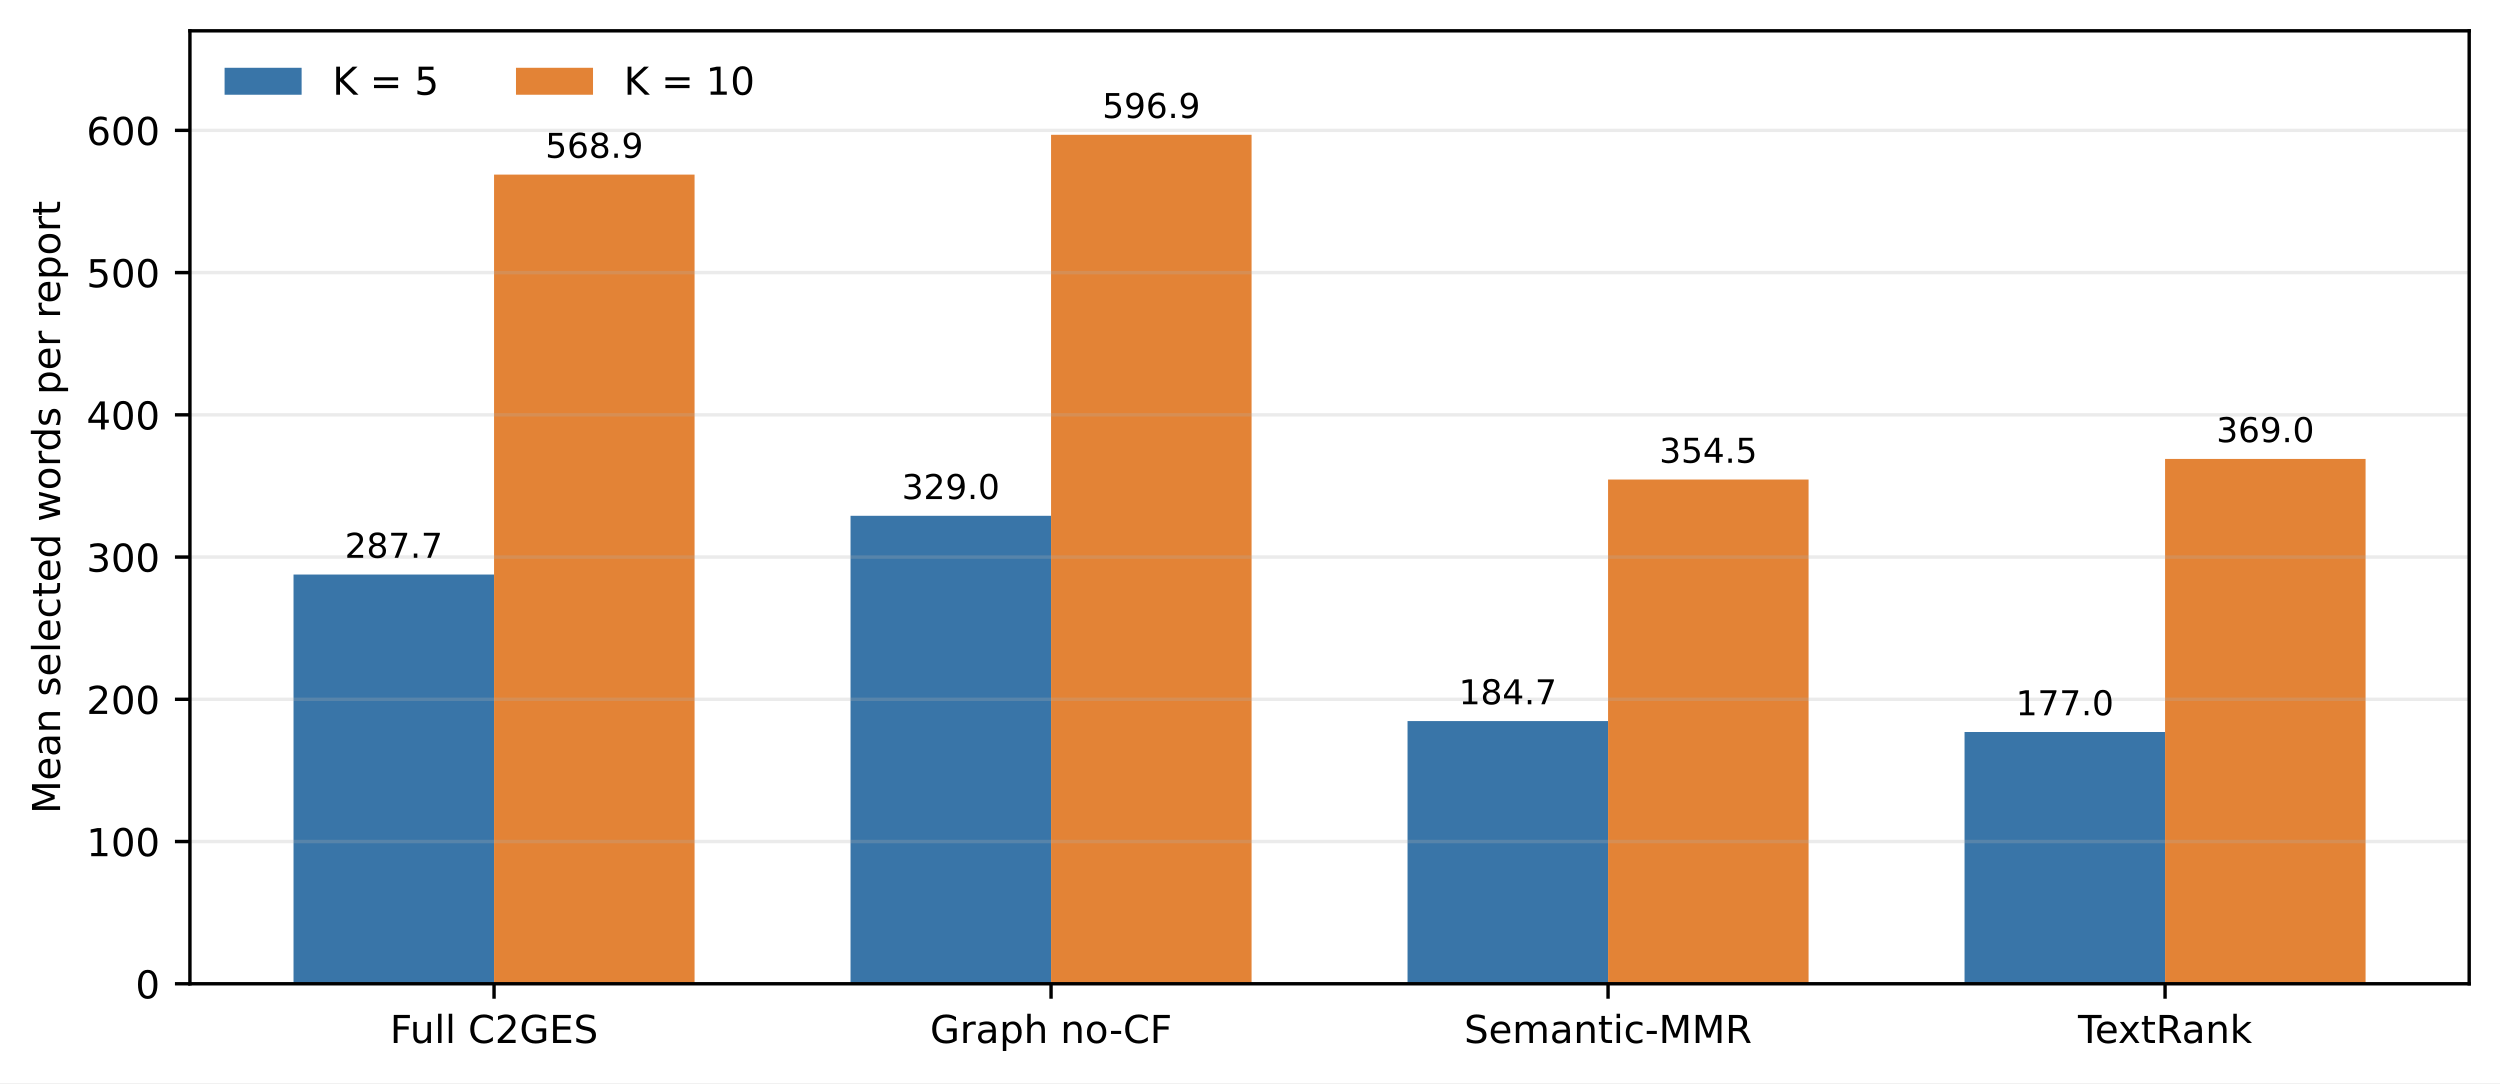
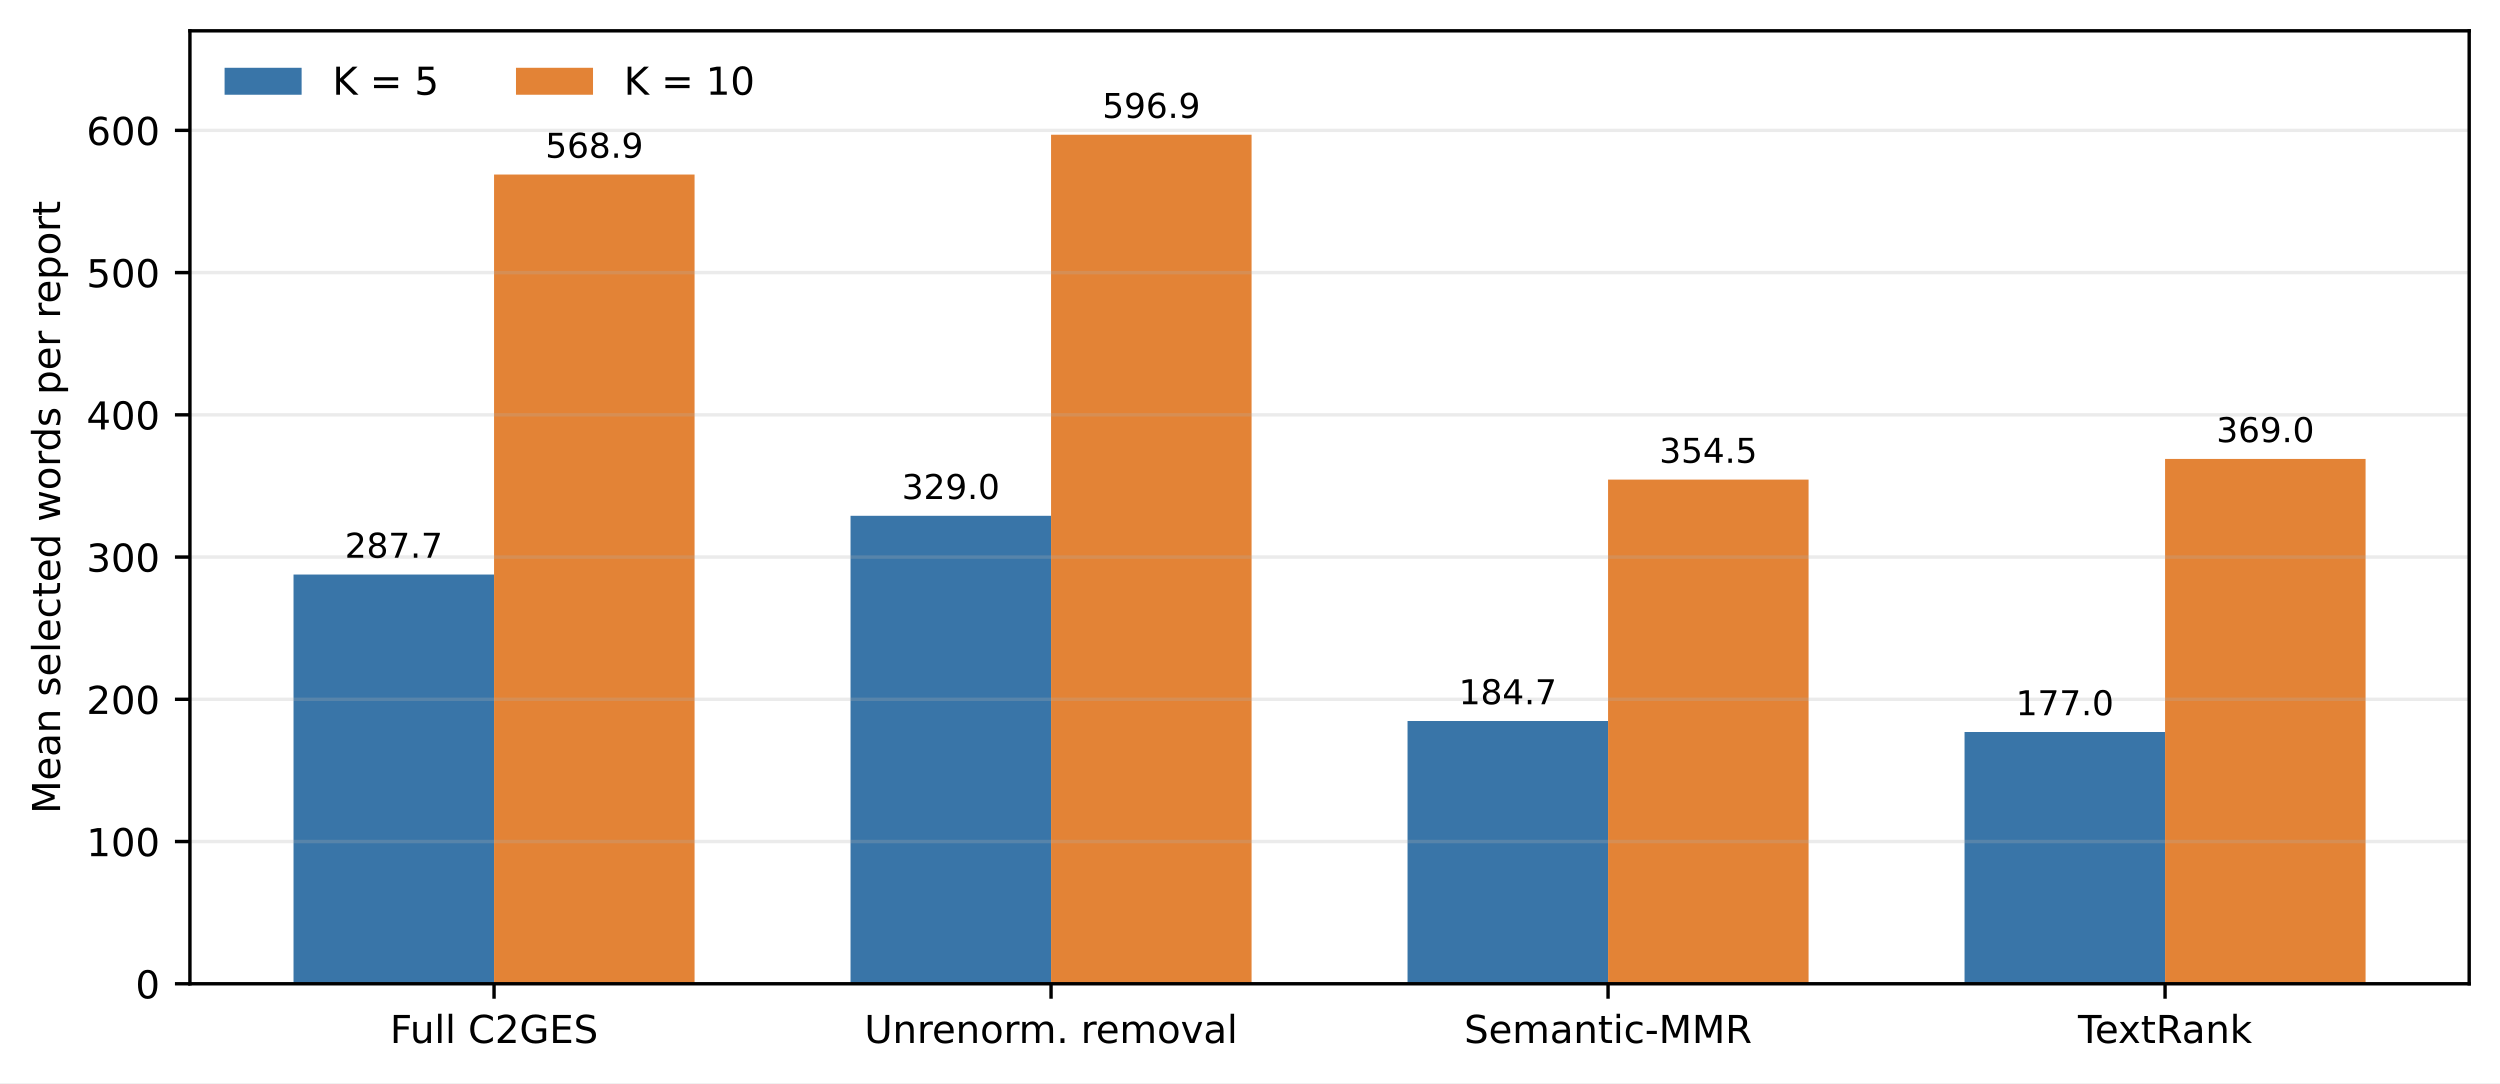
<svg xmlns="http://www.w3.org/2000/svg" xmlns:xlink="http://www.w3.org/1999/xlink" width="584.177pt" height="253.079pt" viewBox="0 0 584.177 253.079" version="1.1">
  <defs>
    <style type="text/css">*{stroke-linejoin: round; stroke-linecap: butt}</style>
  </defs>
  <g id="figure_1">
    <g id="patch_1">
-       <path d="M 0 253.079  L 584.177 253.079  L 584.177 0  L 0 0  z " style="fill: #ffffff" />
+       <path d="M 0 253.079 L 584.177 253.079 L 584.177 0 L 0 0 z " style="fill: #ffffff" />
    </g>
    <g id="axes_1">
      <g id="patch_2">
-         <path d="M 44.379 229.878  L 576.977 229.878  L 576.977 7.2  L 44.379 7.2  z " style="fill: #ffffff" />
+         <path d="M 44.379 229.878 L 576.977 229.878 L 576.977 7.2 L 44.379 7.2 z " style="fill: #ffffff" />
      </g>
      <g id="patch_3">
-         <path d="M 68.588 229.878  L 115.445 229.878  L 115.445 134.259  L 68.588 134.259  z " clip-path="url(#p05522aaa4e)" style="fill: #3975a8" />
+         <path d="M 68.588 229.878 L 115.445 229.878 L 115.445 134.248 L 68.588 134.248 z " clip-path="url(#p882f205b52)" style="fill: #3975a8" />
      </g>
      <g id="patch_4">
-         <path d="M 198.744 229.878  L 245.6 229.878  L 245.6 120.533  L 198.744 120.533  z " clip-path="url(#p05522aaa4e)" style="fill: #3975a8" />
+         <path d="M 198.744 229.878 L 245.6 229.878 L 245.6 120.533 L 198.744 120.533 z " clip-path="url(#p882f205b52)" style="fill: #3975a8" />
      </g>
      <g id="patch_5">
-         <path d="M 328.9 229.878  L 375.756 229.878  L 375.756 168.492  L 328.9 168.492  z " clip-path="url(#p05522aaa4e)" style="fill: #3975a8" />
+         <path d="M 328.9 229.878 L 375.756 229.878 L 375.756 168.481 L 328.9 168.481 z " clip-path="url(#p882f205b52)" style="fill: #3975a8" />
      </g>
      <g id="patch_6">
-         <path d="M 459.056 229.878  L 505.912 229.878  L 505.912 171.051  L 459.056 171.051  z " clip-path="url(#p05522aaa4e)" style="fill: #3975a8" />
+         <path d="M 459.056 229.878 L 505.912 229.878 L 505.912 171.051 L 459.056 171.051 z " clip-path="url(#p882f205b52)" style="fill: #3975a8" />
      </g>
      <g id="patch_7">
-         <path d="M 115.445 229.878  L 162.301 229.878  L 162.301 40.801  L 115.445 40.801  z " clip-path="url(#p05522aaa4e)" style="fill: #e38336" />
+         <path d="M 115.445 229.878 L 162.301 229.878 L 162.301 40.79 L 115.445 40.79 z " clip-path="url(#p882f205b52)" style="fill: #e38336" />
      </g>
      <g id="patch_8">
-         <path d="M 245.6 229.878  L 292.457 229.878  L 292.457 31.495  L 245.6 31.495  z " clip-path="url(#p05522aaa4e)" style="fill: #e38336" />
+         <path d="M 245.6 229.878 L 292.457 229.878 L 292.457 31.484 L 245.6 31.484 z " clip-path="url(#p882f205b52)" style="fill: #e38336" />
      </g>
      <g id="patch_9">
-         <path d="M 375.756 229.878  L 422.612 229.878  L 422.612 112.058  L 375.756 112.058  z " clip-path="url(#p05522aaa4e)" style="fill: #e38336" />
+         <path d="M 375.756 229.878 L 422.612 229.878 L 422.612 112.069 L 375.756 112.069 z " clip-path="url(#p882f205b52)" style="fill: #e38336" />
      </g>
      <g id="patch_10">
-         <path d="M 505.912 229.878  L 552.768 229.878  L 552.768 107.239  L 505.912 107.239  z " clip-path="url(#p05522aaa4e)" style="fill: #e38336" />
+         <path d="M 505.912 229.878 L 552.768 229.878 L 552.768 107.239 L 505.912 107.239 z " clip-path="url(#p882f205b52)" style="fill: #e38336" />
      </g>
      <g id="matplotlib.axis_1">
        <g id="xtick_1">
          <g id="line2d_1">
            <defs>
-               <path id="m92e553141c" d="M 0 0  L 0 3.5  " style="stroke: #000000; stroke-width: 0.8" />
+               <path id="m8674a79e5f" d="M 0 0 L 0 3.5 " style="stroke: #000000; stroke-width: 0.8" />
            </defs>
            <g>
-               <use xlink:href="#m92e553141c" x="115.445" y="229.878" style="stroke: #000000; stroke-width: 0.8" />
+               <use xlink:href="#m8674a79e5f" x="115.445" y="229.878" style="stroke: #000000; stroke-width: 0.8" />
            </g>
          </g>
          <g id="text_1">
-             <g transform="translate(91.12769 243.7165) scale(0.09 -0.09)">
-               <defs>
-                 <path id="DejaVuSans-29" d="M 628 4666  L 3309 4666  L 3309 4134  L 1259 4134  L 1259 2759  L 3109 2759  L 3109 2228  L 1259 2228  L 1259 0  L 628 0  L 628 4666  z " transform="scale(0.015625)" />
-                 <path id="DejaVuSans-58" d="M 544 1381  L 544 3500  L 1119 3500  L 1119 1403  Q 1119 906 1312 657  Q 1506 409 1894 409  Q 2359 409 2629 706  Q 2900 1003 2900 1516  L 2900 3500  L 3475 3500  L 3475 0  L 2900 0  L 2900 538  Q 2691 219 2414 64  Q 2138 -91 1772 -91  Q 1169 -91 856 284  Q 544 659 544 1381  z M 1991 3584  L 1991 3584  z " transform="scale(0.015625)" />
-                 <path id="DejaVuSans-4f" d="M 603 4863  L 1178 4863  L 1178 0  L 603 0  L 603 4863  z " transform="scale(0.015625)" />
-                 <path id="DejaVuSans-3" transform="scale(0.015625)" />
-                 <path id="DejaVuSans-26" d="M 4122 4306  L 4122 3641  Q 3803 3938 3442 4084  Q 3081 4231 2675 4231  Q 1875 4231 1450 3742  Q 1025 3253 1025 2328  Q 1025 1406 1450 917  Q 1875 428 2675 428  Q 3081 428 3442 575  Q 3803 722 4122 1019  L 4122 359  Q 3791 134 3420 21  Q 3050 -91 2638 -91  Q 1578 -91 968 557  Q 359 1206 359 2328  Q 359 3453 968 4101  Q 1578 4750 2638 4750  Q 3056 4750 3426 4639  Q 3797 4528 4122 4306  z " transform="scale(0.015625)" />
-                 <path id="DejaVuSans-15" d="M 1228 531  L 3431 531  L 3431 0  L 469 0  L 469 531  Q 828 903 1448 1529  Q 2069 2156 2228 2338  Q 2531 2678 2651 2914  Q 2772 3150 2772 3378  Q 2772 3750 2511 3984  Q 2250 4219 1831 4219  Q 1534 4219 1204 4116  Q 875 4013 500 3803  L 500 4441  Q 881 4594 1212 4672  Q 1544 4750 1819 4750  Q 2544 4750 2975 4387  Q 3406 4025 3406 3419  Q 3406 3131 3298 2873  Q 3191 2616 2906 2266  Q 2828 2175 2409 1742  Q 1991 1309 1228 531  z " transform="scale(0.015625)" />
-                 <path id="DejaVuSans-2a" d="M 3809 666  L 3809 1919  L 2778 1919  L 2778 2438  L 4434 2438  L 4434 434  Q 4069 175 3628 42  Q 3188 -91 2688 -91  Q 1594 -91 976 548  Q 359 1188 359 2328  Q 359 3472 976 4111  Q 1594 4750 2688 4750  Q 3144 4750 3555 4637  Q 3966 4525 4313 4306  L 4313 3634  Q 3963 3931 3569 4081  Q 3175 4231 2741 4231  Q 1884 4231 1454 3753  Q 1025 3275 1025 2328  Q 1025 1384 1454 906  Q 1884 428 2741 428  Q 3075 428 3337 486  Q 3600 544 3809 666  z " transform="scale(0.015625)" />
-                 <path id="DejaVuSans-28" d="M 628 4666  L 3578 4666  L 3578 4134  L 1259 4134  L 1259 2753  L 3481 2753  L 3481 2222  L 1259 2222  L 1259 531  L 3634 531  L 3634 0  L 628 0  L 628 4666  z " transform="scale(0.015625)" />
-                 <path id="DejaVuSans-36" d="M 3425 4513  L 3425 3897  Q 3066 4069 2747 4153  Q 2428 4238 2131 4238  Q 1616 4238 1336 4038  Q 1056 3838 1056 3469  Q 1056 3159 1242 3001  Q 1428 2844 1947 2747  L 2328 2669  Q 3034 2534 3370 2195  Q 3706 1856 3706 1288  Q 3706 609 3251 259  Q 2797 -91 1919 -91  Q 1588 -91 1214 -16  Q 841 59 441 206  L 441 856  Q 825 641 1194 531  Q 1563 422 1919 422  Q 2459 422 2753 634  Q 3047 847 3047 1241  Q 3047 1584 2836 1778  Q 2625 1972 2144 2069  L 1759 2144  Q 1053 2284 737 2584  Q 422 2884 422 3419  Q 422 4038 858 4394  Q 1294 4750 2059 4750  Q 2388 4750 2728 4690  Q 3069 4631 3425 4513  z " transform="scale(0.015625)" />
-               </defs>
-               <use xlink:href="#DejaVuSans-29" />
-               <use xlink:href="#DejaVuSans-58" transform="translate(52.04688 0)" />
-               <use xlink:href="#DejaVuSans-4f" transform="translate(115.4219 0)" />
-               <use xlink:href="#DejaVuSans-4f" transform="translate(143.2031 0)" />
-               <use xlink:href="#DejaVuSans-3" transform="translate(170.9844 0)" />
-               <use xlink:href="#DejaVuSans-26" transform="translate(202.7656 0)" />
-               <use xlink:href="#DejaVuSans-15" transform="translate(272.5938 0)" />
-               <use xlink:href="#DejaVuSans-2a" transform="translate(336.2188 0)" />
-               <use xlink:href="#DejaVuSans-28" transform="translate(413.7031 0)" />
-               <use xlink:href="#DejaVuSans-36" transform="translate(476.8906 0)" />
-             </g>
+             <text style="font-size: 9px; font-family: 'DejaVu Sans'; text-anchor: middle" x="115.445" y="243.716" transform="rotate(-0 115.4446 243.7165)">Full C2GES</text>
          </g>
        </g>
        <g id="xtick_2">
          <g id="line2d_2">
            <g>
-               <use xlink:href="#m92e553141c" x="245.6" y="229.878" style="stroke: #000000; stroke-width: 0.8" />
+               <use xlink:href="#m8674a79e5f" x="245.6" y="229.878" style="stroke: #000000; stroke-width: 0.8" />
            </g>
          </g>
          <g id="text_2">
-             <g transform="translate(217.3243 243.7165) scale(0.09 -0.09)">
-               <defs>
-                 <path id="DejaVuSans-55" d="M 2631 2963  Q 2534 3019 2420 3045  Q 2306 3072 2169 3072  Q 1681 3072 1420 2755  Q 1159 2438 1159 1844  L 1159 0  L 581 0  L 581 3500  L 1159 3500  L 1159 2956  Q 1341 3275 1631 3429  Q 1922 3584 2338 3584  Q 2397 3584 2469 3576  Q 2541 3569 2628 3553  L 2631 2963  z " transform="scale(0.015625)" />
-                 <path id="DejaVuSans-44" d="M 2194 1759  Q 1497 1759 1228 1600  Q 959 1441 959 1056  Q 959 750 1161 570  Q 1363 391 1709 391  Q 2188 391 2477 730  Q 2766 1069 2766 1631  L 2766 1759  L 2194 1759  z M 3341 1997  L 3341 0  L 2766 0  L 2766 531  Q 2569 213 2275 61  Q 1981 -91 1556 -91  Q 1019 -91 701 211  Q 384 513 384 1019  Q 384 1609 779 1909  Q 1175 2209 1959 2209  L 2766 2209  L 2766 2266  Q 2766 2663 2505 2880  Q 2244 3097 1772 3097  Q 1472 3097 1187 3025  Q 903 2953 641 2809  L 641 3341  Q 956 3463 1253 3523  Q 1550 3584 1831 3584  Q 2591 3584 2966 3190  Q 3341 2797 3341 1997  z " transform="scale(0.015625)" />
-                 <path id="DejaVuSans-53" d="M 1159 525  L 1159 -1331  L 581 -1331  L 581 3500  L 1159 3500  L 1159 2969  Q 1341 3281 1617 3432  Q 1894 3584 2278 3584  Q 2916 3584 3314 3078  Q 3713 2572 3713 1747  Q 3713 922 3314 415  Q 2916 -91 2278 -91  Q 1894 -91 1617 61  Q 1341 213 1159 525  z M 3116 1747  Q 3116 2381 2855 2742  Q 2594 3103 2138 3103  Q 1681 3103 1420 2742  Q 1159 2381 1159 1747  Q 1159 1113 1420 752  Q 1681 391 2138 391  Q 2594 391 2855 752  Q 3116 1113 3116 1747  z " transform="scale(0.015625)" />
-                 <path id="DejaVuSans-4b" d="M 3513 2113  L 3513 0  L 2938 0  L 2938 2094  Q 2938 2591 2744 2837  Q 2550 3084 2163 3084  Q 1697 3084 1428 2787  Q 1159 2491 1159 1978  L 1159 0  L 581 0  L 581 4863  L 1159 4863  L 1159 2956  Q 1366 3272 1645 3428  Q 1925 3584 2291 3584  Q 2894 3584 3203 3211  Q 3513 2838 3513 2113  z " transform="scale(0.015625)" />
-                 <path id="DejaVuSans-51" d="M 3513 2113  L 3513 0  L 2938 0  L 2938 2094  Q 2938 2591 2744 2837  Q 2550 3084 2163 3084  Q 1697 3084 1428 2787  Q 1159 2491 1159 1978  L 1159 0  L 581 0  L 581 3500  L 1159 3500  L 1159 2956  Q 1366 3272 1645 3428  Q 1925 3584 2291 3584  Q 2894 3584 3203 3211  Q 3513 2838 3513 2113  z " transform="scale(0.015625)" />
-                 <path id="DejaVuSans-52" d="M 1959 3097  Q 1497 3097 1228 2736  Q 959 2375 959 1747  Q 959 1119 1226 758  Q 1494 397 1959 397  Q 2419 397 2687 759  Q 2956 1122 2956 1747  Q 2956 2369 2687 2733  Q 2419 3097 1959 3097  z M 1959 3584  Q 2709 3584 3137 3096  Q 3566 2609 3566 1747  Q 3566 888 3137 398  Q 2709 -91 1959 -91  Q 1206 -91 779 398  Q 353 888 353 1747  Q 353 2609 779 3096  Q 1206 3584 1959 3584  z " transform="scale(0.015625)" />
-                 <path id="DejaVuSans-10" d="M 313 2009  L 1997 2009  L 1997 1497  L 313 1497  L 313 2009  z " transform="scale(0.015625)" />
-               </defs>
-               <use xlink:href="#DejaVuSans-2a" />
-               <use xlink:href="#DejaVuSans-55" transform="translate(77.48438 0)" />
-               <use xlink:href="#DejaVuSans-44" transform="translate(118.5938 0)" />
-               <use xlink:href="#DejaVuSans-53" transform="translate(179.875 0)" />
-               <use xlink:href="#DejaVuSans-4b" transform="translate(243.3594 0)" />
-               <use xlink:href="#DejaVuSans-3" transform="translate(306.7344 0)" />
-               <use xlink:href="#DejaVuSans-51" transform="translate(338.5156 0)" />
-               <use xlink:href="#DejaVuSans-52" transform="translate(401.8906 0)" />
-               <use xlink:href="#DejaVuSans-10" transform="translate(464.9375 0)" />
-               <use xlink:href="#DejaVuSans-26" transform="translate(501.0156 0)" />
-               <use xlink:href="#DejaVuSans-29" transform="translate(570.8438 0)" />
-             </g>
+             <text style="font-size: 9px; font-family: 'DejaVu Sans'; text-anchor: middle" x="245.6" y="243.716" transform="rotate(-0 245.6005 243.7165)">Unrenorm. removal</text>
          </g>
        </g>
        <g id="xtick_3">
          <g id="line2d_3">
            <g>
-               <use xlink:href="#m92e553141c" x="375.756" y="229.878" style="stroke: #000000; stroke-width: 0.8" />
+               <use xlink:href="#m8674a79e5f" x="375.756" y="229.878" style="stroke: #000000; stroke-width: 0.8" />
            </g>
          </g>
          <g id="text_3">
-             <g transform="translate(342.1336 243.7165) scale(0.09 -0.09)">
-               <defs>
-                 <path id="DejaVuSans-48" d="M 3597 1894  L 3597 1613  L 953 1613  Q 991 1019 1311 708  Q 1631 397 2203 397  Q 2534 397 2845 478  Q 3156 559 3463 722  L 3463 178  Q 3153 47 2828 -22  Q 2503 -91 2169 -91  Q 1331 -91 842 396  Q 353 884 353 1716  Q 353 2575 817 3079  Q 1281 3584 2069 3584  Q 2775 3584 3186 3129  Q 3597 2675 3597 1894  z M 3022 2063  Q 3016 2534 2758 2815  Q 2500 3097 2075 3097  Q 1594 3097 1305 2825  Q 1016 2553 972 2059  L 3022 2063  z " transform="scale(0.015625)" />
-                 <path id="DejaVuSans-50" d="M 3328 2828  Q 3544 3216 3844 3400  Q 4144 3584 4550 3584  Q 5097 3584 5394 3201  Q 5691 2819 5691 2113  L 5691 0  L 5113 0  L 5113 2094  Q 5113 2597 4934 2840  Q 4756 3084 4391 3084  Q 3944 3084 3684 2787  Q 3425 2491 3425 1978  L 3425 0  L 2847 0  L 2847 2094  Q 2847 2600 2669 2842  Q 2491 3084 2119 3084  Q 1678 3084 1418 2786  Q 1159 2488 1159 1978  L 1159 0  L 581 0  L 581 3500  L 1159 3500  L 1159 2956  Q 1356 3278 1631 3431  Q 1906 3584 2284 3584  Q 2666 3584 2933 3390  Q 3200 3197 3328 2828  z " transform="scale(0.015625)" />
-                 <path id="DejaVuSans-57" d="M 1172 4494  L 1172 3500  L 2356 3500  L 2356 3053  L 1172 3053  L 1172 1153  Q 1172 725 1289 603  Q 1406 481 1766 481  L 2356 481  L 2356 0  L 1766 0  Q 1100 0 847 248  Q 594 497 594 1153  L 594 3053  L 172 3053  L 172 3500  L 594 3500  L 594 4494  L 1172 4494  z " transform="scale(0.015625)" />
-                 <path id="DejaVuSans-4c" d="M 603 3500  L 1178 3500  L 1178 0  L 603 0  L 603 3500  z M 603 4863  L 1178 4863  L 1178 4134  L 603 4134  L 603 4863  z " transform="scale(0.015625)" />
-                 <path id="DejaVuSans-46" d="M 3122 3366  L 3122 2828  Q 2878 2963 2633 3030  Q 2388 3097 2138 3097  Q 1578 3097 1268 2742  Q 959 2388 959 1747  Q 959 1106 1268 751  Q 1578 397 2138 397  Q 2388 397 2633 464  Q 2878 531 3122 666  L 3122 134  Q 2881 22 2623 -34  Q 2366 -91 2075 -91  Q 1284 -91 818 406  Q 353 903 353 1747  Q 353 2603 823 3093  Q 1294 3584 2113 3584  Q 2378 3584 2631 3529  Q 2884 3475 3122 3366  z " transform="scale(0.015625)" />
-                 <path id="DejaVuSans-30" d="M 628 4666  L 1569 4666  L 2759 1491  L 3956 4666  L 4897 4666  L 4897 0  L 4281 0  L 4281 4097  L 3078 897  L 2444 897  L 1241 4097  L 1241 0  L 628 0  L 628 4666  z " transform="scale(0.015625)" />
-                 <path id="DejaVuSans-35" d="M 2841 2188  Q 3044 2119 3236 1894  Q 3428 1669 3622 1275  L 4263 0  L 3584 0  L 2988 1197  Q 2756 1666 2539 1819  Q 2322 1972 1947 1972  L 1259 1972  L 1259 0  L 628 0  L 628 4666  L 2053 4666  Q 2853 4666 3247 4331  Q 3641 3997 3641 3322  Q 3641 2881 3436 2590  Q 3231 2300 2841 2188  z M 1259 4147  L 1259 2491  L 2053 2491  Q 2509 2491 2742 2702  Q 2975 2913 2975 3322  Q 2975 3731 2742 3939  Q 2509 4147 2053 4147  L 1259 4147  z " transform="scale(0.015625)" />
-               </defs>
-               <use xlink:href="#DejaVuSans-36" />
-               <use xlink:href="#DejaVuSans-48" transform="translate(63.48438 0)" />
-               <use xlink:href="#DejaVuSans-50" transform="translate(125.0156 0)" />
-               <use xlink:href="#DejaVuSans-44" transform="translate(222.4219 0)" />
-               <use xlink:href="#DejaVuSans-51" transform="translate(283.7031 0)" />
-               <use xlink:href="#DejaVuSans-57" transform="translate(347.0781 0)" />
-               <use xlink:href="#DejaVuSans-4c" transform="translate(386.2812 0)" />
-               <use xlink:href="#DejaVuSans-46" transform="translate(414.0625 0)" />
-               <use xlink:href="#DejaVuSans-10" transform="translate(469.0469 0)" />
-               <use xlink:href="#DejaVuSans-30" transform="translate(505.125 0)" />
-               <use xlink:href="#DejaVuSans-30" transform="translate(591.4062 0)" />
-               <use xlink:href="#DejaVuSans-35" transform="translate(677.6875 0)" />
-             </g>
+             <text style="font-size: 9px; font-family: 'DejaVu Sans'; text-anchor: middle" x="375.756" y="243.716" transform="rotate(-0 375.7563 243.7165)">Semantic-MMR</text>
          </g>
        </g>
        <g id="xtick_4">
          <g id="line2d_4">
            <g>
-               <use xlink:href="#m92e553141c" x="505.912" y="229.878" style="stroke: #000000; stroke-width: 0.8" />
+               <use xlink:href="#m8674a79e5f" x="505.912" y="229.878" style="stroke: #000000; stroke-width: 0.8" />
            </g>
          </g>
          <g id="text_4">
-             <g transform="translate(485.5673 243.7165) scale(0.09 -0.09)">
-               <defs>
-                 <path id="DejaVuSans-37" d="M -19 4666  L 3928 4666  L 3928 4134  L 2272 4134  L 2272 0  L 1638 0  L 1638 4134  L -19 4134  L -19 4666  z " transform="scale(0.015625)" />
-                 <path id="DejaVuSans-5b" d="M 3513 3500  L 2247 1797  L 3578 0  L 2900 0  L 1881 1375  L 863 0  L 184 0  L 1544 1831  L 300 3500  L 978 3500  L 1906 2253  L 2834 3500  L 3513 3500  z " transform="scale(0.015625)" />
-                 <path id="DejaVuSans-4e" d="M 581 4863  L 1159 4863  L 1159 1991  L 2875 3500  L 3609 3500  L 1753 1863  L 3688 0  L 2938 0  L 1159 1709  L 1159 0  L 581 0  L 581 4863  z " transform="scale(0.015625)" />
-               </defs>
-               <use xlink:href="#DejaVuSans-37" />
-               <use xlink:href="#DejaVuSans-48" transform="translate(44.09375 0)" />
-               <use xlink:href="#DejaVuSans-5b" transform="translate(103.875 0)" />
-               <use xlink:href="#DejaVuSans-57" transform="translate(163.0625 0)" />
-               <use xlink:href="#DejaVuSans-35" transform="translate(202.2656 0)" />
-               <use xlink:href="#DejaVuSans-44" transform="translate(269.5469 0)" />
-               <use xlink:href="#DejaVuSans-51" transform="translate(330.8281 0)" />
-               <use xlink:href="#DejaVuSans-4e" transform="translate(394.2031 0)" />
-             </g>
+             <text style="font-size: 9px; font-family: 'DejaVu Sans'; text-anchor: middle" x="505.912" y="243.716" transform="rotate(-0 505.9122 243.7165)">TextRank</text>
          </g>
        </g>
      </g>
      <g id="matplotlib.axis_2">
        <g id="ytick_1">
          <g id="line2d_5">
-             <path d="M 44.379 229.878  L 576.977 229.878  " clip-path="url(#p05522aaa4e)" style="fill: none; stroke: #b0b0b0; stroke-opacity: 0.25; stroke-width: 0.8; stroke-linecap: square" />
+             <path d="M 44.379 229.878 L 576.977 229.878 " clip-path="url(#p882f205b52)" style="fill: none; stroke: #b0b0b0; stroke-opacity: 0.25; stroke-width: 0.8; stroke-linecap: square" />
          </g>
          <g id="line2d_6">
            <defs>
-               <path id="mf81f25c398" d="M 0 0  L -3.5 0  " style="stroke: #000000; stroke-width: 0.8" />
+               <path id="m20ecbd2bdd" d="M 0 0 L -3.5 0 " style="stroke: #000000; stroke-width: 0.8" />
            </defs>
            <g>
-               <use xlink:href="#mf81f25c398" x="44.379" y="229.878" style="stroke: #000000; stroke-width: 0.8" />
+               <use xlink:href="#m20ecbd2bdd" x="44.379" y="229.878" style="stroke: #000000; stroke-width: 0.8" />
            </g>
          </g>
          <g id="text_5">
-             <g transform="translate(31.6532 233.2968) scale(0.09 -0.09)">
-               <defs>
-                 <path id="DejaVuSans-13" d="M 2034 4250  Q 1547 4250 1301 3770  Q 1056 3291 1056 2328  Q 1056 1369 1301 889  Q 1547 409 2034 409  Q 2525 409 2770 889  Q 3016 1369 3016 2328  Q 3016 3291 2770 3770  Q 2525 4250 2034 4250  z M 2034 4750  Q 2819 4750 3233 4129  Q 3647 3509 3647 2328  Q 3647 1150 3233 529  Q 2819 -91 2034 -91  Q 1250 -91 836 529  Q 422 1150 422 2328  Q 422 3509 836 4129  Q 1250 4750 2034 4750  z " transform="scale(0.015625)" />
-               </defs>
-               <use xlink:href="#DejaVuSans-13" />
-             </g>
+             <text style="font-size: 9px; font-family: 'DejaVu Sans'; text-anchor: end" x="37.379" y="233.297" transform="rotate(-0 37.37945 233.2968)">0</text>
          </g>
        </g>
        <g id="ytick_2">
          <g id="line2d_7">
-             <path d="M 44.379 196.642  L 576.977 196.642  " clip-path="url(#p05522aaa4e)" style="fill: none; stroke: #b0b0b0; stroke-opacity: 0.25; stroke-width: 0.8; stroke-linecap: square" />
+             <path d="M 44.379 196.642 L 576.977 196.642 " clip-path="url(#p882f205b52)" style="fill: none; stroke: #b0b0b0; stroke-opacity: 0.25; stroke-width: 0.8; stroke-linecap: square" />
          </g>
          <g id="line2d_8">
            <g>
-               <use xlink:href="#mf81f25c398" x="44.379" y="196.642" style="stroke: #000000; stroke-width: 0.8" />
+               <use xlink:href="#m20ecbd2bdd" x="44.379" y="196.642" style="stroke: #000000; stroke-width: 0.8" />
            </g>
          </g>
          <g id="text_6">
-             <g transform="translate(20.2007 200.0613) scale(0.09 -0.09)">
-               <defs>
-                 <path id="DejaVuSans-14" d="M 794 531  L 1825 531  L 1825 4091  L 703 3866  L 703 4441  L 1819 4666  L 2450 4666  L 2450 531  L 3481 531  L 3481 0  L 794 0  L 794 531  z " transform="scale(0.015625)" />
-               </defs>
-               <use xlink:href="#DejaVuSans-14" />
-               <use xlink:href="#DejaVuSans-13" transform="translate(63.625 0)" />
-               <use xlink:href="#DejaVuSans-13" transform="translate(127.25 0)" />
-             </g>
+             <text style="font-size: 9px; font-family: 'DejaVu Sans'; text-anchor: end" x="37.379" y="200.061" transform="rotate(-0 37.37945 200.0613)">100</text>
          </g>
        </g>
        <g id="ytick_3">
          <g id="line2d_9">
-             <path d="M 44.379 163.407  L 576.977 163.407  " clip-path="url(#p05522aaa4e)" style="fill: none; stroke: #b0b0b0; stroke-opacity: 0.25; stroke-width: 0.8; stroke-linecap: square" />
+             <path d="M 44.379 163.407 L 576.977 163.407 " clip-path="url(#p882f205b52)" style="fill: none; stroke: #b0b0b0; stroke-opacity: 0.25; stroke-width: 0.8; stroke-linecap: square" />
          </g>
          <g id="line2d_10">
            <g>
-               <use xlink:href="#mf81f25c398" x="44.379" y="163.407" style="stroke: #000000; stroke-width: 0.8" />
+               <use xlink:href="#m20ecbd2bdd" x="44.379" y="163.407" style="stroke: #000000; stroke-width: 0.8" />
            </g>
          </g>
          <g id="text_7">
-             <g transform="translate(20.2007 166.8258) scale(0.09 -0.09)">
-               <use xlink:href="#DejaVuSans-15" />
-               <use xlink:href="#DejaVuSans-13" transform="translate(63.625 0)" />
-               <use xlink:href="#DejaVuSans-13" transform="translate(127.25 0)" />
-             </g>
+             <text style="font-size: 9px; font-family: 'DejaVu Sans'; text-anchor: end" x="37.379" y="166.826" transform="rotate(-0 37.37945 166.8258)">200</text>
          </g>
        </g>
        <g id="ytick_4">
          <g id="line2d_11">
-             <path d="M 44.379 130.171  L 576.977 130.171  " clip-path="url(#p05522aaa4e)" style="fill: none; stroke: #b0b0b0; stroke-opacity: 0.25; stroke-width: 0.8; stroke-linecap: square" />
+             <path d="M 44.379 130.171 L 576.977 130.171 " clip-path="url(#p882f205b52)" style="fill: none; stroke: #b0b0b0; stroke-opacity: 0.25; stroke-width: 0.8; stroke-linecap: square" />
          </g>
          <g id="line2d_12">
            <g>
-               <use xlink:href="#mf81f25c398" x="44.379" y="130.171" style="stroke: #000000; stroke-width: 0.8" />
+               <use xlink:href="#m20ecbd2bdd" x="44.379" y="130.171" style="stroke: #000000; stroke-width: 0.8" />
            </g>
          </g>
          <g id="text_8">
-             <g transform="translate(20.2007 133.5903) scale(0.09 -0.09)">
-               <defs>
-                 <path id="DejaVuSans-16" d="M 2597 2516  Q 3050 2419 3304 2112  Q 3559 1806 3559 1356  Q 3559 666 3084 287  Q 2609 -91 1734 -91  Q 1441 -91 1130 -33  Q 819 25 488 141  L 488 750  Q 750 597 1062 519  Q 1375 441 1716 441  Q 2309 441 2620 675  Q 2931 909 2931 1356  Q 2931 1769 2642 2001  Q 2353 2234 1838 2234  L 1294 2234  L 1294 2753  L 1863 2753  Q 2328 2753 2575 2939  Q 2822 3125 2822 3475  Q 2822 3834 2567 4026  Q 2313 4219 1838 4219  Q 1578 4219 1281 4162  Q 984 4106 628 3988  L 628 4550  Q 988 4650 1302 4700  Q 1616 4750 1894 4750  Q 2613 4750 3031 4423  Q 3450 4097 3450 3541  Q 3450 3153 3228 2886  Q 3006 2619 2597 2516  z " transform="scale(0.015625)" />
-               </defs>
-               <use xlink:href="#DejaVuSans-16" />
-               <use xlink:href="#DejaVuSans-13" transform="translate(63.625 0)" />
-               <use xlink:href="#DejaVuSans-13" transform="translate(127.25 0)" />
-             </g>
+             <text style="font-size: 9px; font-family: 'DejaVu Sans'; text-anchor: end" x="37.379" y="133.59" transform="rotate(-0 37.37945 133.5903)">300</text>
          </g>
        </g>
        <g id="ytick_5">
          <g id="line2d_13">
-             <path d="M 44.379 96.936  L 576.977 96.936  " clip-path="url(#p05522aaa4e)" style="fill: none; stroke: #b0b0b0; stroke-opacity: 0.25; stroke-width: 0.8; stroke-linecap: square" />
+             <path d="M 44.379 96.936 L 576.977 96.936 " clip-path="url(#p882f205b52)" style="fill: none; stroke: #b0b0b0; stroke-opacity: 0.25; stroke-width: 0.8; stroke-linecap: square" />
          </g>
          <g id="line2d_14">
            <g>
-               <use xlink:href="#mf81f25c398" x="44.379" y="96.936" style="stroke: #000000; stroke-width: 0.8" />
+               <use xlink:href="#m20ecbd2bdd" x="44.379" y="96.936" style="stroke: #000000; stroke-width: 0.8" />
            </g>
          </g>
          <g id="text_9">
-             <g transform="translate(20.2007 100.3548) scale(0.09 -0.09)">
-               <defs>
-                 <path id="DejaVuSans-17" d="M 2419 4116  L 825 1625  L 2419 1625  L 2419 4116  z M 2253 4666  L 3047 4666  L 3047 1625  L 3713 1625  L 3713 1100  L 3047 1100  L 3047 0  L 2419 0  L 2419 1100  L 313 1100  L 313 1709  L 2253 4666  z " transform="scale(0.015625)" />
-               </defs>
-               <use xlink:href="#DejaVuSans-17" />
-               <use xlink:href="#DejaVuSans-13" transform="translate(63.625 0)" />
-               <use xlink:href="#DejaVuSans-13" transform="translate(127.25 0)" />
-             </g>
+             <text style="font-size: 9px; font-family: 'DejaVu Sans'; text-anchor: end" x="37.379" y="100.355" transform="rotate(-0 37.37945 100.3548)">400</text>
          </g>
        </g>
        <g id="ytick_6">
          <g id="line2d_15">
-             <path d="M 44.379 63.7  L 576.977 63.7  " clip-path="url(#p05522aaa4e)" style="fill: none; stroke: #b0b0b0; stroke-opacity: 0.25; stroke-width: 0.8; stroke-linecap: square" />
+             <path d="M 44.379 63.7 L 576.977 63.7 " clip-path="url(#p882f205b52)" style="fill: none; stroke: #b0b0b0; stroke-opacity: 0.25; stroke-width: 0.8; stroke-linecap: square" />
          </g>
          <g id="line2d_16">
            <g>
-               <use xlink:href="#mf81f25c398" x="44.379" y="63.7" style="stroke: #000000; stroke-width: 0.8" />
+               <use xlink:href="#m20ecbd2bdd" x="44.379" y="63.7" style="stroke: #000000; stroke-width: 0.8" />
            </g>
          </g>
          <g id="text_10">
-             <g transform="translate(20.2007 67.11931) scale(0.09 -0.09)">
-               <defs>
-                 <path id="DejaVuSans-18" d="M 691 4666  L 3169 4666  L 3169 4134  L 1269 4134  L 1269 2991  Q 1406 3038 1543 3061  Q 1681 3084 1819 3084  Q 2600 3084 3056 2656  Q 3513 2228 3513 1497  Q 3513 744 3044 326  Q 2575 -91 1722 -91  Q 1428 -91 1123 -41  Q 819 9 494 109  L 494 744  Q 775 591 1075 516  Q 1375 441 1709 441  Q 2250 441 2565 725  Q 2881 1009 2881 1497  Q 2881 1984 2565 2268  Q 2250 2553 1709 2553  Q 1456 2553 1204 2497  Q 953 2441 691 2322  L 691 4666  z " transform="scale(0.015625)" />
-               </defs>
-               <use xlink:href="#DejaVuSans-18" />
-               <use xlink:href="#DejaVuSans-13" transform="translate(63.625 0)" />
-               <use xlink:href="#DejaVuSans-13" transform="translate(127.25 0)" />
-             </g>
+             <text style="font-size: 9px; font-family: 'DejaVu Sans'; text-anchor: end" x="37.379" y="67.119" transform="rotate(-0 37.37945 67.11931)">500</text>
          </g>
        </g>
        <g id="ytick_7">
          <g id="line2d_17">
-             <path d="M 44.379 30.465  L 576.977 30.465  " clip-path="url(#p05522aaa4e)" style="fill: none; stroke: #b0b0b0; stroke-opacity: 0.25; stroke-width: 0.8; stroke-linecap: square" />
+             <path d="M 44.379 30.465 L 576.977 30.465 " clip-path="url(#p882f205b52)" style="fill: none; stroke: #b0b0b0; stroke-opacity: 0.25; stroke-width: 0.8; stroke-linecap: square" />
          </g>
          <g id="line2d_18">
            <g>
-               <use xlink:href="#mf81f25c398" x="44.379" y="30.465" style="stroke: #000000; stroke-width: 0.8" />
+               <use xlink:href="#m20ecbd2bdd" x="44.379" y="30.465" style="stroke: #000000; stroke-width: 0.8" />
            </g>
          </g>
          <g id="text_11">
-             <g transform="translate(20.2007 33.8838) scale(0.09 -0.09)">
-               <defs>
-                 <path id="DejaVuSans-19" d="M 2113 2584  Q 1688 2584 1439 2293  Q 1191 2003 1191 1497  Q 1191 994 1439 701  Q 1688 409 2113 409  Q 2538 409 2786 701  Q 3034 994 3034 1497  Q 3034 2003 2786 2293  Q 2538 2584 2113 2584  z M 3366 4563  L 3366 3988  Q 3128 4100 2886 4159  Q 2644 4219 2406 4219  Q 1781 4219 1451 3797  Q 1122 3375 1075 2522  Q 1259 2794 1537 2939  Q 1816 3084 2150 3084  Q 2853 3084 3261 2657  Q 3669 2231 3669 1497  Q 3669 778 3244 343  Q 2819 -91 2113 -91  Q 1303 -91 875 529  Q 447 1150 447 2328  Q 447 3434 972 4092  Q 1497 4750 2381 4750  Q 2619 4750 2861 4703  Q 3103 4656 3366 4563  z " transform="scale(0.015625)" />
-               </defs>
-               <use xlink:href="#DejaVuSans-19" />
-               <use xlink:href="#DejaVuSans-13" transform="translate(63.625 0)" />
-               <use xlink:href="#DejaVuSans-13" transform="translate(127.25 0)" />
-             </g>
+             <text style="font-size: 9px; font-family: 'DejaVu Sans'; text-anchor: end" x="37.379" y="33.884" transform="rotate(-0 37.37945 33.8838)">600</text>
          </g>
        </g>
        <g id="text_12">
-           <g transform="translate(14.03859 190.1424) rotate(-90) scale(0.09 -0.09)">
-             <defs>
-               <path id="DejaVuSans-56" d="M 2834 3397  L 2834 2853  Q 2591 2978 2328 3040  Q 2066 3103 1784 3103  Q 1356 3103 1142 2972  Q 928 2841 928 2578  Q 928 2378 1081 2264  Q 1234 2150 1697 2047  L 1894 2003  Q 2506 1872 2764 1633  Q 3022 1394 3022 966  Q 3022 478 2636 193  Q 2250 -91 1575 -91  Q 1294 -91 989 -36  Q 684 19 347 128  L 347 722  Q 666 556 975 473  Q 1284 391 1588 391  Q 1994 391 2212 530  Q 2431 669 2431 922  Q 2431 1156 2273 1281  Q 2116 1406 1581 1522  L 1381 1569  Q 847 1681 609 1914  Q 372 2147 372 2553  Q 372 3047 722 3315  Q 1072 3584 1716 3584  Q 2034 3584 2315 3537  Q 2597 3491 2834 3397  z " transform="scale(0.015625)" />
-               <path id="DejaVuSans-47" d="M 2906 2969  L 2906 4863  L 3481 4863  L 3481 0  L 2906 0  L 2906 525  Q 2725 213 2448 61  Q 2172 -91 1784 -91  Q 1150 -91 751 415  Q 353 922 353 1747  Q 353 2572 751 3078  Q 1150 3584 1784 3584  Q 2172 3584 2448 3432  Q 2725 3281 2906 2969  z M 947 1747  Q 947 1113 1208 752  Q 1469 391 1925 391  Q 2381 391 2643 752  Q 2906 1113 2906 1747  Q 2906 2381 2643 2742  Q 2381 3103 1925 3103  Q 1469 3103 1208 2742  Q 947 2381 947 1747  z " transform="scale(0.015625)" />
-               <path id="DejaVuSans-5a" d="M 269 3500  L 844 3500  L 1563 769  L 2278 3500  L 2956 3500  L 3675 769  L 4391 3500  L 4966 3500  L 4050 0  L 3372 0  L 2619 2869  L 1863 0  L 1184 0  L 269 3500  z " transform="scale(0.015625)" />
-             </defs>
-             <use xlink:href="#DejaVuSans-30" />
-             <use xlink:href="#DejaVuSans-48" transform="translate(86.28125 0)" />
-             <use xlink:href="#DejaVuSans-44" transform="translate(147.8125 0)" />
-             <use xlink:href="#DejaVuSans-51" transform="translate(209.0938 0)" />
-             <use xlink:href="#DejaVuSans-3" transform="translate(272.4688 0)" />
-             <use xlink:href="#DejaVuSans-56" transform="translate(304.25 0)" />
-             <use xlink:href="#DejaVuSans-48" transform="translate(356.3438 0)" />
-             <use xlink:href="#DejaVuSans-4f" transform="translate(417.875 0)" />
-             <use xlink:href="#DejaVuSans-48" transform="translate(445.6562 0)" />
-             <use xlink:href="#DejaVuSans-46" transform="translate(507.1875 0)" />
-             <use xlink:href="#DejaVuSans-57" transform="translate(562.1719 0)" />
-             <use xlink:href="#DejaVuSans-48" transform="translate(601.375 0)" />
-             <use xlink:href="#DejaVuSans-47" transform="translate(662.9062 0)" />
-             <use xlink:href="#DejaVuSans-3" transform="translate(726.3906 0)" />
-             <use xlink:href="#DejaVuSans-5a" transform="translate(758.1719 0)" />
-             <use xlink:href="#DejaVuSans-52" transform="translate(839.9531 0)" />
-             <use xlink:href="#DejaVuSans-55" transform="translate(901.1406 0)" />
-             <use xlink:href="#DejaVuSans-47" transform="translate(940.5 0)" />
-             <use xlink:href="#DejaVuSans-56" transform="translate(1003.984 0)" />
-             <use xlink:href="#DejaVuSans-3" transform="translate(1056.078 0)" />
-             <use xlink:href="#DejaVuSans-53" transform="translate(1087.859 0)" />
-             <use xlink:href="#DejaVuSans-48" transform="translate(1151.344 0)" />
-             <use xlink:href="#DejaVuSans-55" transform="translate(1212.875 0)" />
-             <use xlink:href="#DejaVuSans-3" transform="translate(1253.984 0)" />
-             <use xlink:href="#DejaVuSans-55" transform="translate(1285.766 0)" />
-             <use xlink:href="#DejaVuSans-48" transform="translate(1324.672 0)" />
-             <use xlink:href="#DejaVuSans-53" transform="translate(1386.203 0)" />
-             <use xlink:href="#DejaVuSans-52" transform="translate(1449.688 0)" />
-             <use xlink:href="#DejaVuSans-55" transform="translate(1510.875 0)" />
-             <use xlink:href="#DejaVuSans-57" transform="translate(1551.984 0)" />
-           </g>
+           <text style="font-size: 9px; font-family: 'DejaVu Sans'; text-anchor: middle" x="14.039" y="118.539" transform="rotate(-90 14.03859 118.5389)">Mean selected words per report</text>
        </g>
      </g>
      <g id="patch_11">
-         <path d="M 44.379 229.878  L 44.379 7.2  " style="fill: none; stroke: #000000; stroke-width: 0.8; stroke-linejoin: miter; stroke-linecap: square" />
+         <path d="M 44.379 229.878 L 44.379 7.2 " style="fill: none; stroke: #000000; stroke-width: 0.8; stroke-linejoin: miter; stroke-linecap: square" />
      </g>
      <g id="patch_12">
-         <path d="M 576.977 229.878  L 576.977 7.2  " style="fill: none; stroke: #000000; stroke-width: 0.8; stroke-linejoin: miter; stroke-linecap: square" />
+         <path d="M 576.977 229.878 L 576.977 7.2 " style="fill: none; stroke: #000000; stroke-width: 0.8; stroke-linejoin: miter; stroke-linecap: square" />
      </g>
      <g id="patch_13">
-         <path d="M 44.379 229.878  L 576.977 229.878  " style="fill: none; stroke: #000000; stroke-width: 0.8; stroke-linejoin: miter; stroke-linecap: square" />
+         <path d="M 44.379 229.878 L 576.977 229.878 " style="fill: none; stroke: #000000; stroke-width: 0.8; stroke-linejoin: miter; stroke-linecap: square" />
      </g>
      <g id="patch_14">
-         <path d="M 44.379 7.2  L 576.977 7.2  " style="fill: none; stroke: #000000; stroke-width: 0.8; stroke-linejoin: miter; stroke-linecap: square" />
+         <path d="M 44.379 7.2 L 576.977 7.2 " style="fill: none; stroke: #000000; stroke-width: 0.8; stroke-linejoin: miter; stroke-linecap: square" />
      </g>
      <g id="text_13">
-         <g transform="translate(80.56526 130.3375) scale(0.08 -0.08)">
-           <defs>
-             <path id="DejaVuSans-1b" d="M 2034 2216  Q 1584 2216 1326 1975  Q 1069 1734 1069 1313  Q 1069 891 1326 650  Q 1584 409 2034 409  Q 2484 409 2743 651  Q 3003 894 3003 1313  Q 3003 1734 2745 1975  Q 2488 2216 2034 2216  z M 1403 2484  Q 997 2584 770 2862  Q 544 3141 544 3541  Q 544 4100 942 4425  Q 1341 4750 2034 4750  Q 2731 4750 3128 4425  Q 3525 4100 3525 3541  Q 3525 3141 3298 2862  Q 3072 2584 2669 2484  Q 3125 2378 3379 2068  Q 3634 1759 3634 1313  Q 3634 634 3220 271  Q 2806 -91 2034 -91  Q 1263 -91 848 271  Q 434 634 434 1313  Q 434 1759 690 2068  Q 947 2378 1403 2484  z M 1172 3481  Q 1172 3119 1398 2916  Q 1625 2713 2034 2713  Q 2441 2713 2670 2916  Q 2900 3119 2900 3481  Q 2900 3844 2670 4047  Q 2441 4250 2034 4250  Q 1625 4250 1398 4047  Q 1172 3844 1172 3481  z " transform="scale(0.015625)" />
-             <path id="DejaVuSans-1a" d="M 525 4666  L 3525 4666  L 3525 4397  L 1831 0  L 1172 0  L 2766 4134  L 525 4134  L 525 4666  z " transform="scale(0.015625)" />
-             <path id="DejaVuSans-11" d="M 684 794  L 1344 794  L 1344 0  L 684 0  L 684 794  z " transform="scale(0.015625)" />
-           </defs>
-           <use xlink:href="#DejaVuSans-15" />
-           <use xlink:href="#DejaVuSans-1b" transform="translate(63.625 0)" />
-           <use xlink:href="#DejaVuSans-1a" transform="translate(127.25 0)" />
-           <use xlink:href="#DejaVuSans-11" transform="translate(190.875 0)" />
-           <use xlink:href="#DejaVuSans-1a" transform="translate(222.6562 0)" />
-         </g>
+         <text style="font-size: 8px; font-family: 'DejaVu Sans'; text-anchor: middle" x="92.017" y="130.326" transform="rotate(-0 92.01651 130.3264)">287.7</text>
      </g>
      <g id="text_14">
-         <g transform="translate(210.7211 116.6112) scale(0.08 -0.08)">
-           <defs>
-             <path id="DejaVuSans-1c" d="M 703 97  L 703 672  Q 941 559 1184 500  Q 1428 441 1663 441  Q 2288 441 2617 861  Q 2947 1281 2994 2138  Q 2813 1869 2534 1725  Q 2256 1581 1919 1581  Q 1219 1581 811 2004  Q 403 2428 403 3163  Q 403 3881 828 4315  Q 1253 4750 1959 4750  Q 2769 4750 3195 4129  Q 3622 3509 3622 2328  Q 3622 1225 3098 567  Q 2575 -91 1691 -91  Q 1453 -91 1209 -44  Q 966 3 703 97  z M 1959 2075  Q 2384 2075 2632 2365  Q 2881 2656 2881 3163  Q 2881 3666 2632 3958  Q 2384 4250 1959 4250  Q 1534 4250 1286 3958  Q 1038 3666 1038 3163  Q 1038 2656 1286 2365  Q 1534 2075 1959 2075  z " transform="scale(0.015625)" />
-           </defs>
-           <use xlink:href="#DejaVuSans-16" />
-           <use xlink:href="#DejaVuSans-15" transform="translate(63.625 0)" />
-           <use xlink:href="#DejaVuSans-1c" transform="translate(127.25 0)" />
-           <use xlink:href="#DejaVuSans-11" transform="translate(190.875 0)" />
-           <use xlink:href="#DejaVuSans-13" transform="translate(222.6562 0)" />
-         </g>
+         <text style="font-size: 8px; font-family: 'DejaVu Sans'; text-anchor: middle" x="222.172" y="116.611" transform="rotate(-0 222.1724 116.6112)">329.0</text>
      </g>
      <g id="text_15">
-         <g transform="translate(340.877 164.57) scale(0.08 -0.08)">
-           <use xlink:href="#DejaVuSans-14" />
-           <use xlink:href="#DejaVuSans-1b" transform="translate(63.625 0)" />
-           <use xlink:href="#DejaVuSans-17" transform="translate(127.25 0)" />
-           <use xlink:href="#DejaVuSans-11" transform="translate(190.875 0)" />
-           <use xlink:href="#DejaVuSans-1a" transform="translate(222.6562 0)" />
-         </g>
+         <text style="font-size: 8px; font-family: 'DejaVu Sans'; text-anchor: middle" x="352.328" y="164.559" transform="rotate(-0 352.3283 164.559)">184.7</text>
      </g>
      <g id="text_16">
-         <g transform="translate(471.0329 167.1292) scale(0.08 -0.08)">
-           <use xlink:href="#DejaVuSans-14" />
-           <use xlink:href="#DejaVuSans-1a" transform="translate(63.625 0)" />
-           <use xlink:href="#DejaVuSans-1a" transform="translate(127.25 0)" />
-           <use xlink:href="#DejaVuSans-11" transform="translate(190.875 0)" />
-           <use xlink:href="#DejaVuSans-13" transform="translate(222.6562 0)" />
-         </g>
+         <text style="font-size: 8px; font-family: 'DejaVu Sans'; text-anchor: middle" x="482.484" y="167.129" transform="rotate(-0 482.4842 167.1292)">177.0</text>
      </g>
      <g id="text_17">
-         <g transform="translate(127.4214 36.87922) scale(0.08 -0.08)">
-           <use xlink:href="#DejaVuSans-18" />
-           <use xlink:href="#DejaVuSans-19" transform="translate(63.625 0)" />
-           <use xlink:href="#DejaVuSans-1b" transform="translate(127.25 0)" />
-           <use xlink:href="#DejaVuSans-11" transform="translate(190.875 0)" />
-           <use xlink:href="#DejaVuSans-1c" transform="translate(222.6562 0)" />
-         </g>
+         <text style="font-size: 8px; font-family: 'DejaVu Sans'; text-anchor: middle" x="138.873" y="36.868" transform="rotate(-0 138.8726 36.86814)">568.9</text>
      </g>
      <g id="text_18">
-         <g transform="translate(257.5773 27.57328) scale(0.08 -0.08)">
-           <use xlink:href="#DejaVuSans-18" />
-           <use xlink:href="#DejaVuSans-1c" transform="translate(63.625 0)" />
-           <use xlink:href="#DejaVuSans-19" transform="translate(127.25 0)" />
-           <use xlink:href="#DejaVuSans-11" transform="translate(190.875 0)" />
-           <use xlink:href="#DejaVuSans-1c" transform="translate(222.6562 0)" />
-         </g>
+         <text style="font-size: 8px; font-family: 'DejaVu Sans'; text-anchor: middle" x="269.029" y="27.562" transform="rotate(-0 269.0285 27.5622)">596.9</text>
      </g>
      <g id="text_19">
-         <g transform="translate(387.7332 108.1361) scale(0.08 -0.08)">
-           <use xlink:href="#DejaVuSans-16" />
-           <use xlink:href="#DejaVuSans-18" transform="translate(63.625 0)" />
-           <use xlink:href="#DejaVuSans-17" transform="translate(127.25 0)" />
-           <use xlink:href="#DejaVuSans-11" transform="translate(190.875 0)" />
-           <use xlink:href="#DejaVuSans-18" transform="translate(222.6562 0)" />
-         </g>
+         <text style="font-size: 8px; font-family: 'DejaVu Sans'; text-anchor: middle" x="399.184" y="108.147" transform="rotate(-0 399.1844 108.1472)">354.5</text>
      </g>
      <g id="text_20">
-         <g transform="translate(517.889 103.317) scale(0.08 -0.08)">
-           <use xlink:href="#DejaVuSans-16" />
-           <use xlink:href="#DejaVuSans-19" transform="translate(63.625 0)" />
-           <use xlink:href="#DejaVuSans-1c" transform="translate(127.25 0)" />
-           <use xlink:href="#DejaVuSans-11" transform="translate(190.875 0)" />
-           <use xlink:href="#DejaVuSans-13" transform="translate(222.6562 0)" />
-         </g>
+         <text style="font-size: 8px; font-family: 'DejaVu Sans'; text-anchor: middle" x="529.34" y="103.317" transform="rotate(-0 529.3403 103.317)">369.0</text>
      </g>
      <g id="legend_1">
        <g id="patch_15">
-           <path d="M 52.479 22.139  L 70.479 22.139  L 70.479 15.839  L 52.479 15.839  z " style="fill: #3975a8" />
+           <path d="M 52.479 22.139 L 70.479 22.139 L 70.479 15.839 L 52.479 15.839 z " style="fill: #3975a8" />
        </g>
        <g id="text_21">
-           <g transform="translate(77.67945 22.13859) scale(0.09 -0.09)">
-             <defs>
-               <path id="DejaVuSans-2e" d="M 628 4666  L 1259 4666  L 1259 2694  L 3353 4666  L 4166 4666  L 1850 2491  L 4331 0  L 3500 0  L 1259 2247  L 1259 0  L 628 0  L 628 4666  z " transform="scale(0.015625)" />
-               <path id="DejaVuSans-20" d="M 678 2906  L 4684 2906  L 4684 2381  L 678 2381  L 678 2906  z M 678 1631  L 4684 1631  L 4684 1100  L 678 1100  L 678 1631  z " transform="scale(0.015625)" />
-             </defs>
-             <use xlink:href="#DejaVuSans-2e" />
-             <use xlink:href="#DejaVuSans-3" transform="translate(65.57812 0)" />
-             <use xlink:href="#DejaVuSans-20" transform="translate(97.35938 0)" />
-             <use xlink:href="#DejaVuSans-3" transform="translate(181.1562 0)" />
-             <use xlink:href="#DejaVuSans-18" transform="translate(212.9375 0)" />
-           </g>
+           <text style="font-size: 9px; font-family: 'DejaVu Sans'; text-anchor: start" x="77.679" y="22.139" transform="rotate(-0 77.67945 22.13859)">K = 5</text>
        </g>
        <g id="patch_16">
-           <path d="M 120.57 22.139  L 138.57 22.139  L 138.57 15.839  L 120.57 15.839  z " style="fill: #e38336" />
+           <path d="M 120.57 22.139 L 138.57 22.139 L 138.57 15.839 L 120.57 15.839 z " style="fill: #e38336" />
        </g>
        <g id="text_22">
-           <g transform="translate(145.7701 22.13859) scale(0.09 -0.09)">
-             <use xlink:href="#DejaVuSans-2e" />
-             <use xlink:href="#DejaVuSans-3" transform="translate(65.57812 0)" />
-             <use xlink:href="#DejaVuSans-20" transform="translate(97.35938 0)" />
-             <use xlink:href="#DejaVuSans-3" transform="translate(181.1562 0)" />
-             <use xlink:href="#DejaVuSans-14" transform="translate(212.9375 0)" />
-             <use xlink:href="#DejaVuSans-13" transform="translate(276.5625 0)" />
-           </g>
+           <text style="font-size: 9px; font-family: 'DejaVu Sans'; text-anchor: start" x="145.77" y="22.139" transform="rotate(-0 145.7701 22.13859)">K = 10</text>
        </g>
      </g>
    </g>
  </g>
  <defs>
-     <clipPath id="p05522aaa4e">
+     <clipPath id="p882f205b52">
      <rect x="44.379" y="7.2" width="532.598" height="222.678" />
    </clipPath>
  </defs>
</svg>
